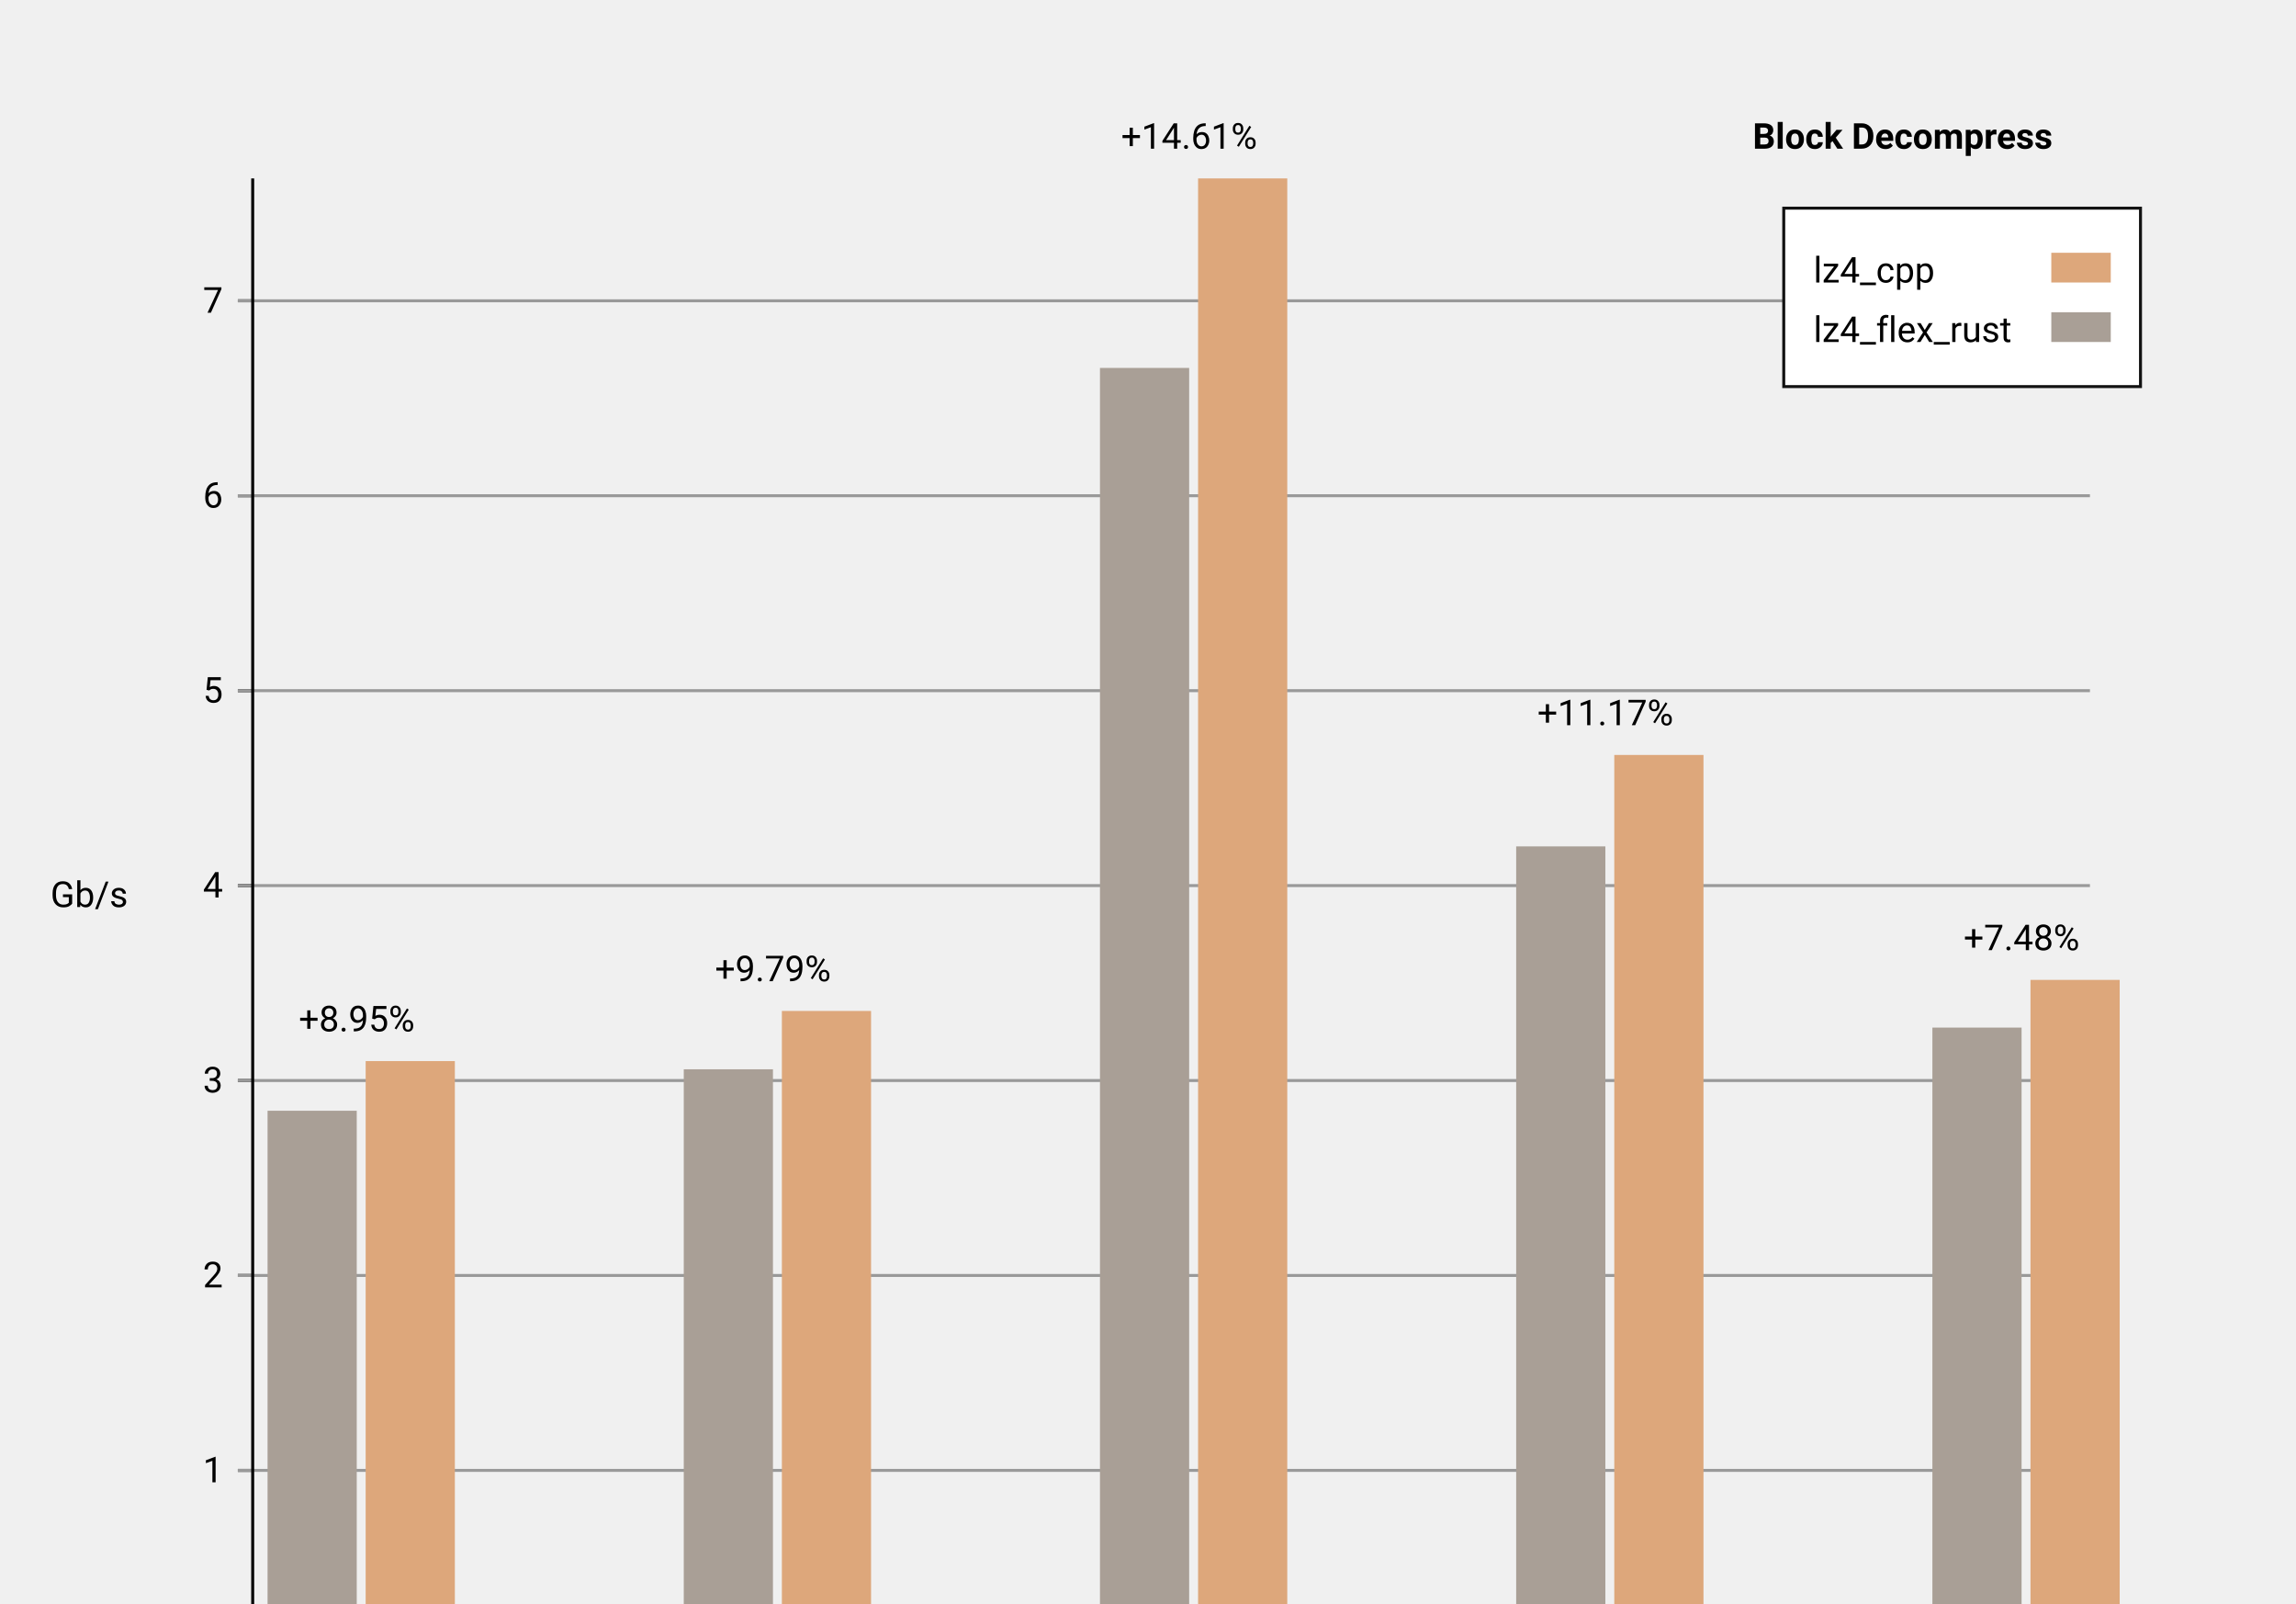
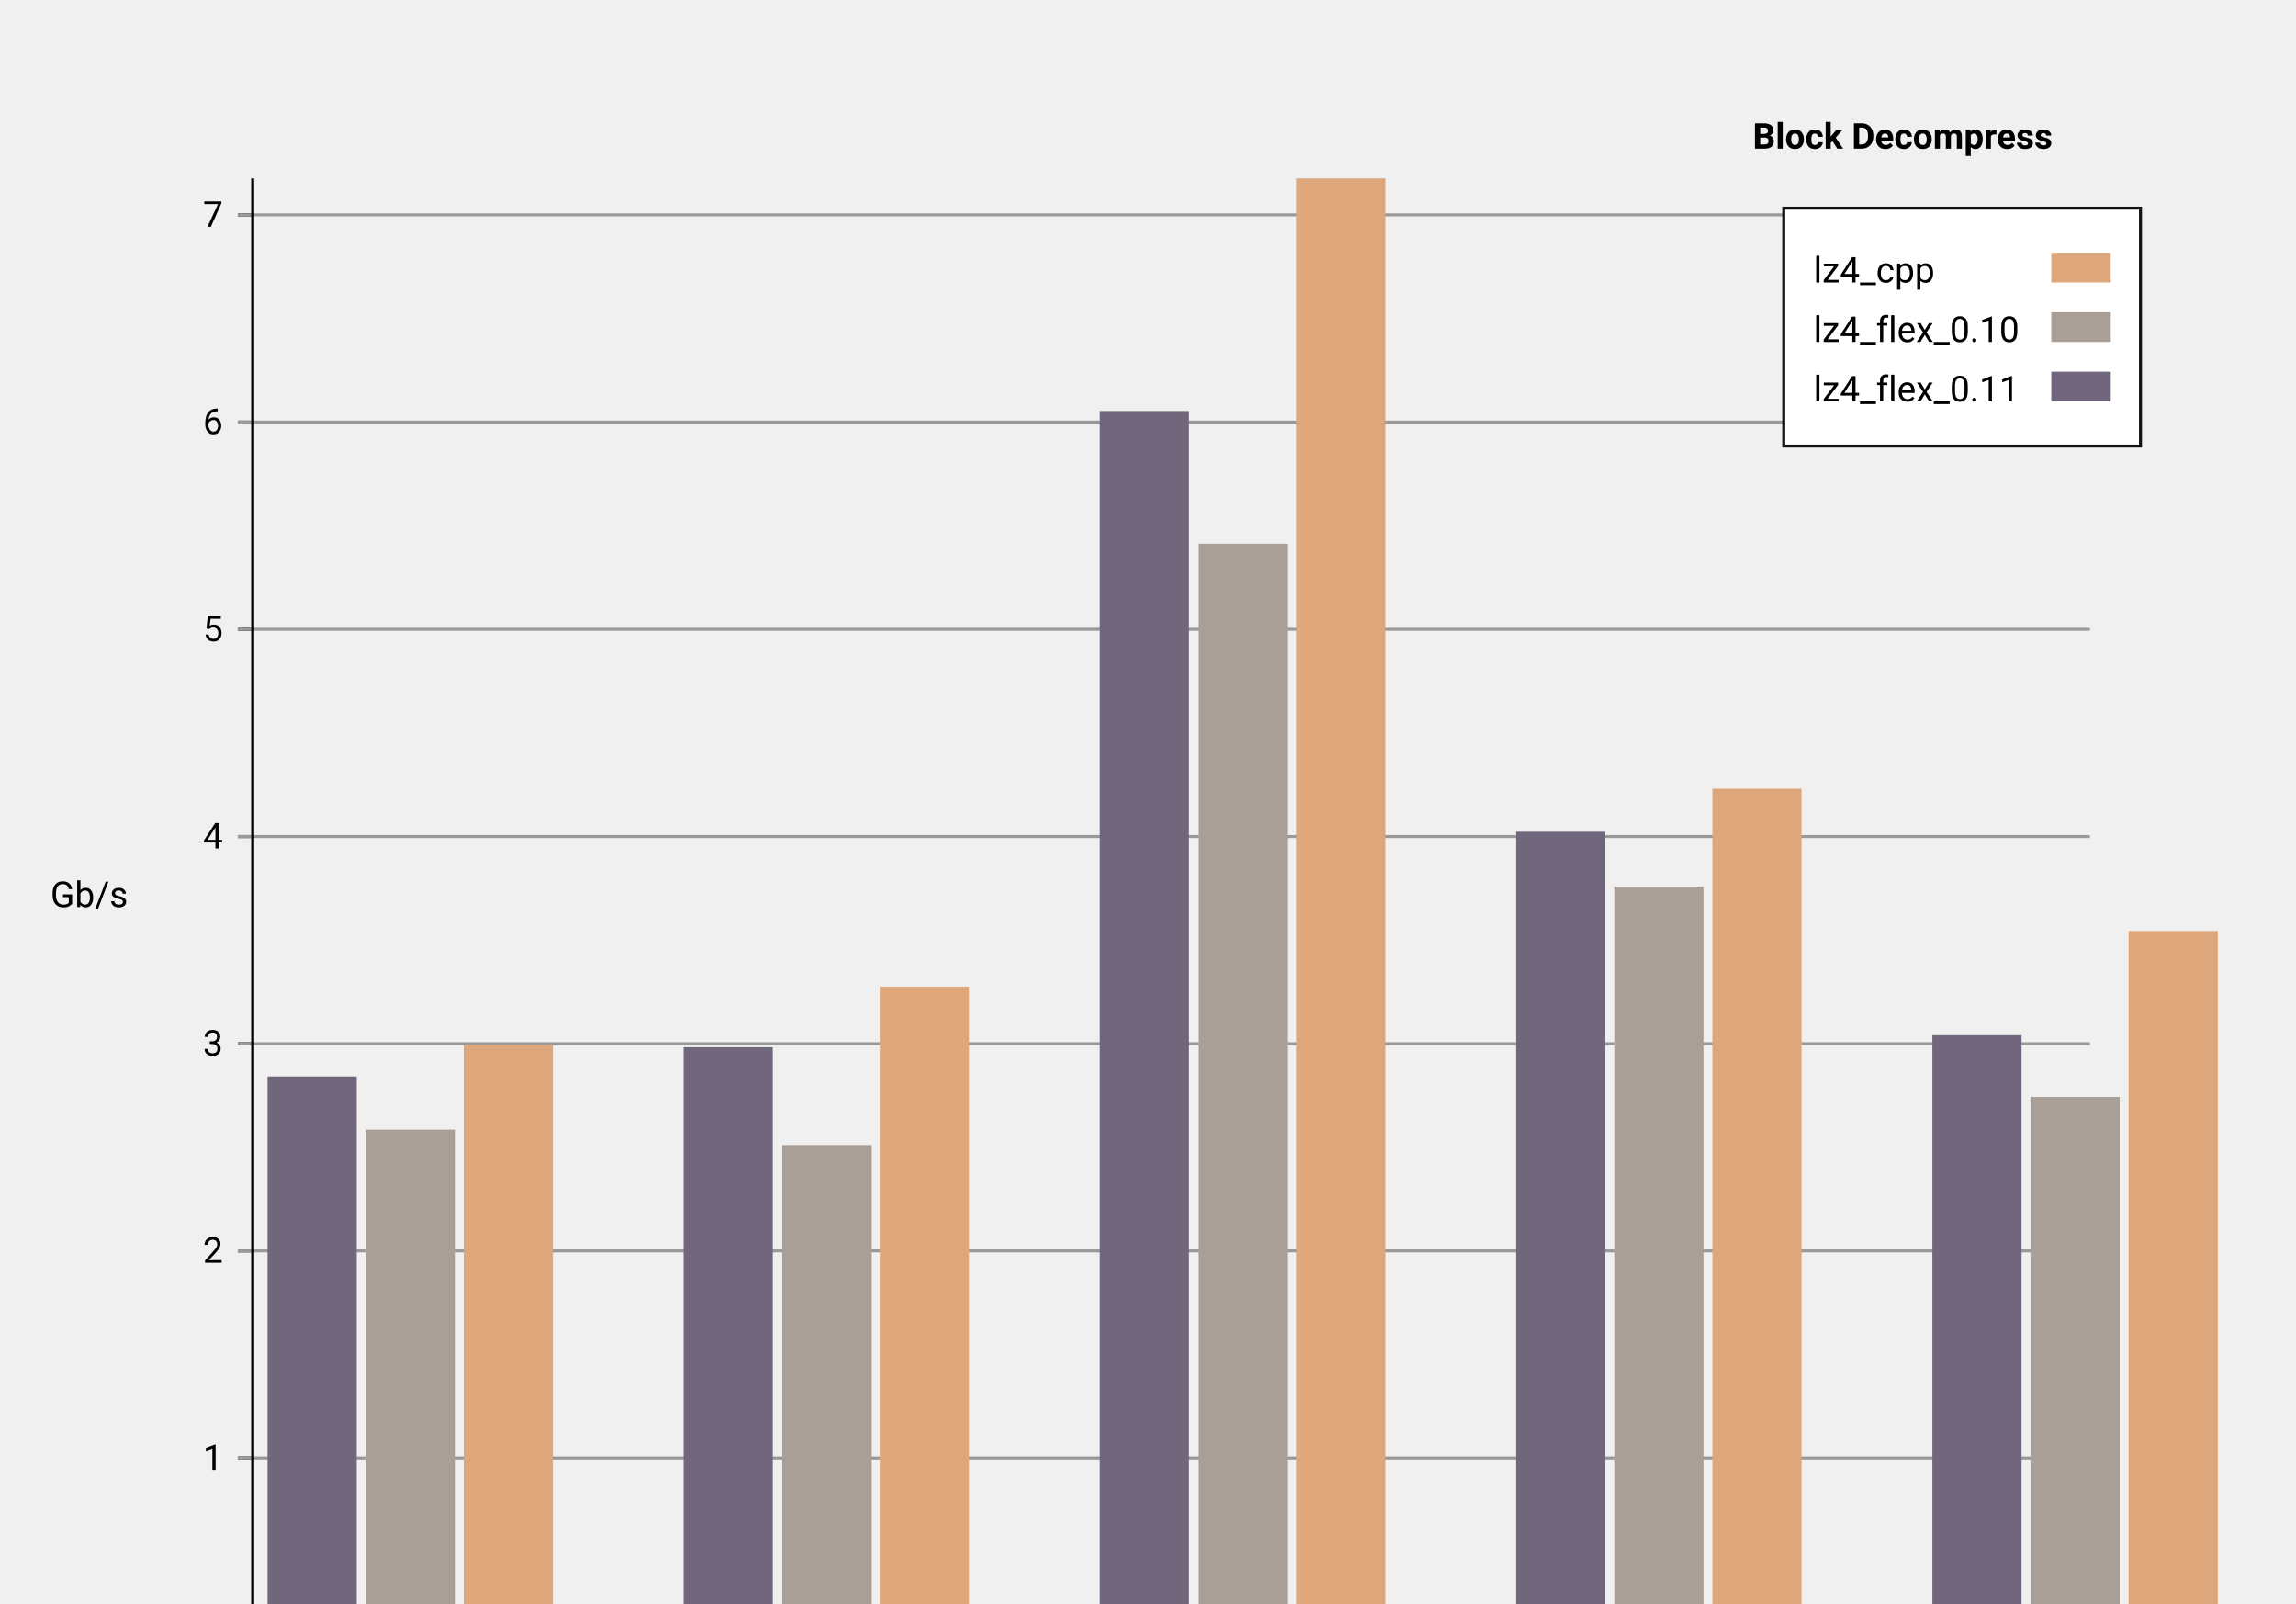
<svg xmlns="http://www.w3.org/2000/svg">
  <g font-family="Roboto-Regular,Roboto, sans-serif" transform="translate(0,50)">
    <line stroke="#000000" x1="85" x2="80" y1="510" y2="510" />
    <line stroke="#999999" x1="80" x2="703" y1="510" y2="510" />
    <text direction="rtl" font-size="12" x="75" y="514">
0
</text>
-     <line stroke="#000000" x1="85" x2="80" y1="444.45" y2="444.45" />
-     <line stroke="#999999" x1="80" x2="703" y1="444.45" y2="444.45" />
-     <text direction="rtl" font-size="12" x="75" y="448.45">
+     <line stroke="#000000" x1="85" x2="80" y1="440.323" y2="440.323" />
+     <line stroke="#999999" x1="80" x2="703" y1="440.323" y2="440.323" />
+     <text direction="rtl" font-size="12" x="75" y="444.323">
1
</text>
-     <line stroke="#000000" x1="85" x2="80" y1="378.9" y2="378.9" />
-     <line stroke="#999999" x1="80" x2="703" y1="378.9" y2="378.9" />
-     <text direction="rtl" font-size="12" x="75" y="382.9">
+     <line stroke="#000000" x1="85" x2="80" y1="370.646" y2="370.646" />
+     <line stroke="#999999" x1="80" x2="703" y1="370.646" y2="370.646" />
+     <text direction="rtl" font-size="12" x="75" y="374.646">
2
</text>
-     <line stroke="#000000" x1="85" x2="80" y1="313.35" y2="313.35" />
-     <line stroke="#999999" x1="80" x2="703" y1="313.35" y2="313.35" />
-     <text direction="rtl" font-size="12" x="75" y="317.35">
+     <line stroke="#000000" x1="85" x2="80" y1="300.969" y2="300.969" />
+     <line stroke="#999999" x1="80" x2="703" y1="300.969" y2="300.969" />
+     <text direction="rtl" font-size="12" x="75" y="304.969">
3
</text>
-     <line stroke="#000000" x1="85" x2="80" y1="247.8" y2="247.8" />
-     <line stroke="#999999" x1="80" x2="703" y1="247.8" y2="247.8" />
-     <text direction="rtl" font-size="12" x="75" y="251.8">
+     <line stroke="#000000" x1="85" x2="80" y1="231.292" y2="231.292" />
+     <line stroke="#999999" x1="80" x2="703" y1="231.292" y2="231.292" />
+     <text direction="rtl" font-size="12" x="75" y="235.292">
4
</text>
-     <line stroke="#000000" x1="85" x2="80" y1="182.251" y2="182.251" />
-     <line stroke="#999999" x1="80" x2="703" y1="182.251" y2="182.251" />
-     <text direction="rtl" font-size="12" x="75" y="186.251">
+     <line stroke="#000000" x1="85" x2="80" y1="161.615" y2="161.615" />
+     <line stroke="#999999" x1="80" x2="703" y1="161.615" y2="161.615" />
+     <text direction="rtl" font-size="12" x="75" y="165.615">
5
</text>
-     <line stroke="#000000" x1="85" x2="80" y1="116.701" y2="116.701" />
-     <line stroke="#999999" x1="80" x2="703" y1="116.701" y2="116.701" />
-     <text direction="rtl" font-size="12" x="75" y="120.701">
+     <line stroke="#000000" x1="85" x2="80" y1="91.938" y2="91.938" />
+     <line stroke="#999999" x1="80" x2="703" y1="91.938" y2="91.938" />
+     <text direction="rtl" font-size="12" x="75" y="95.938">
6
</text>
-     <line stroke="#000000" x1="85" x2="80" y1="51.151" y2="51.151" />
-     <line stroke="#999999" x1="80" x2="703" y1="51.151" y2="51.151" />
-     <text direction="rtl" font-size="12" x="75" y="55.151">
+     <line stroke="#000000" x1="85" x2="80" y1="22.261" y2="22.261" />
+     <line stroke="#999999" x1="80" x2="703" y1="22.261" y2="22.261" />
+     <text direction="rtl" font-size="12" x="75" y="26.261">
7
</text>
    <text text-anchor="middle" x="30" y="255">
Gb/s
</text>
    <line stroke="#000000" x1="85" x2="85" y1="10" y2="510" />
    <line stroke="#000000" x1="85" x2="790" y1="510" y2="510" />
-     <rect fill="#A99F96" height="186.485" width="30" x="90" y="323.515" />
-     <rect fill="#DDA77B" height="203.185" width="30" x="123" y="306.815" />
+     <rect fill="#71677C" height="198.028" width="30" x="90" y="311.972" />
+     <rect fill="#A99F96" height="180.131" width="30" x="123" y="329.869" />
+     <rect fill="#DDA77B" height="208.621" width="30" x="156" y="301.379" />
    <text text-anchor="middle" x="120" y="530">
34K Text
</text>
-     <text text-anchor="middle" x="120" y="296.815">
- +8.95%
- </text>
-     <rect fill="#A99F96" height="200.428" width="30" x="230" y="309.572" />
-     <rect fill="#DDA77B" height="220.043" width="30" x="263" y="289.957" />
+     <rect fill="#71677C" height="207.864" width="30" x="230" y="302.136" />
+     <rect fill="#A99F96" height="174.976" width="30" x="263" y="335.024" />
+     <rect fill="#DDA77B" height="228.224" width="30" x="296" y="281.776" />
    <text text-anchor="middle" x="260" y="530">
65K Text
</text>
-     <text text-anchor="middle" x="260" y="279.957">
- +9.79%
- </text>
-     <rect fill="#A99F96" height="436.271" width="30" x="370" y="73.729" />
-     <rect fill="#DDA77B" height="500" width="30" x="403" y="10" />
+     <rect fill="#71677C" height="421.793" width="30" x="370" y="88.207" />
+     <rect fill="#A99F96" height="377.169" width="30" x="403" y="132.831" />
+     <rect fill="#DDA77B" height="500" width="30" x="436" y="10" />
    <text text-anchor="middle" x="400" y="530">
66K JSON
</text>
-     <text text-anchor="middle" x="400" y="0">
- +14.61%
- </text>
-     <rect fill="#A99F96" height="275.379" width="30" x="510" y="234.621" />
-     <rect fill="#DDA77B" height="306.129" width="30" x="543" y="203.871" />
+     <rect fill="#71677C" height="280.32" width="30" x="510" y="229.68" />
+     <rect fill="#A99F96" height="261.838" width="30" x="543" y="248.162" />
+     <rect fill="#DDA77B" height="294.797" width="30" x="576" y="215.203" />
    <text text-anchor="middle" x="540" y="530">
725b Text
</text>
-     <text text-anchor="middle" x="540" y="193.871">
- +11.17%
- </text>
-     <rect fill="#A99F96" height="214.446" width="30" x="650" y="295.554" />
-     <rect fill="#DDA77B" height="230.485" width="30" x="683" y="279.515" />
+     <rect fill="#71677C" height="211.896" width="30" x="650" y="298.104" />
+     <rect fill="#A99F96" height="191.128" width="30" x="683" y="318.872" />
+     <rect fill="#DDA77B" height="246.956" width="30" x="716" y="263.044" />
    <text text-anchor="middle" x="680" y="530">
10Mb Dickens
</text>
-     <text text-anchor="middle" x="680" y="269.515">
- +7.48%
- </text>
    <g transform="translate(600,20)">
-       <rect fill="#FFFFFF" height="60" stroke="#121212" width="120" />
+       <rect fill="#FFFFFF" height="80" stroke="#121212" width="120" />
      <text font-size="12" x="10" y="25">
lz4_cpp
</text>
      <rect fill="#DDA77B" height="10" width="20" x="90" y="15" />
      <text font-size="12" x="10" y="45">
- lz4_flex_rust
+ lz4_flex_0.10
</text>
      <rect fill="#A99F96" height="10" width="20" x="90" y="35" />
+       <text font-size="12" x="10" y="65">
+ lz4_flex_0.11
+ </text>
+       <rect fill="#71677C" height="10" width="20" x="90" y="55" />
    </g>
    <text font-weight="bold" text-anchor="middle" x="640" y="0">
Block Decompress
</text>
  </g>
</svg>
